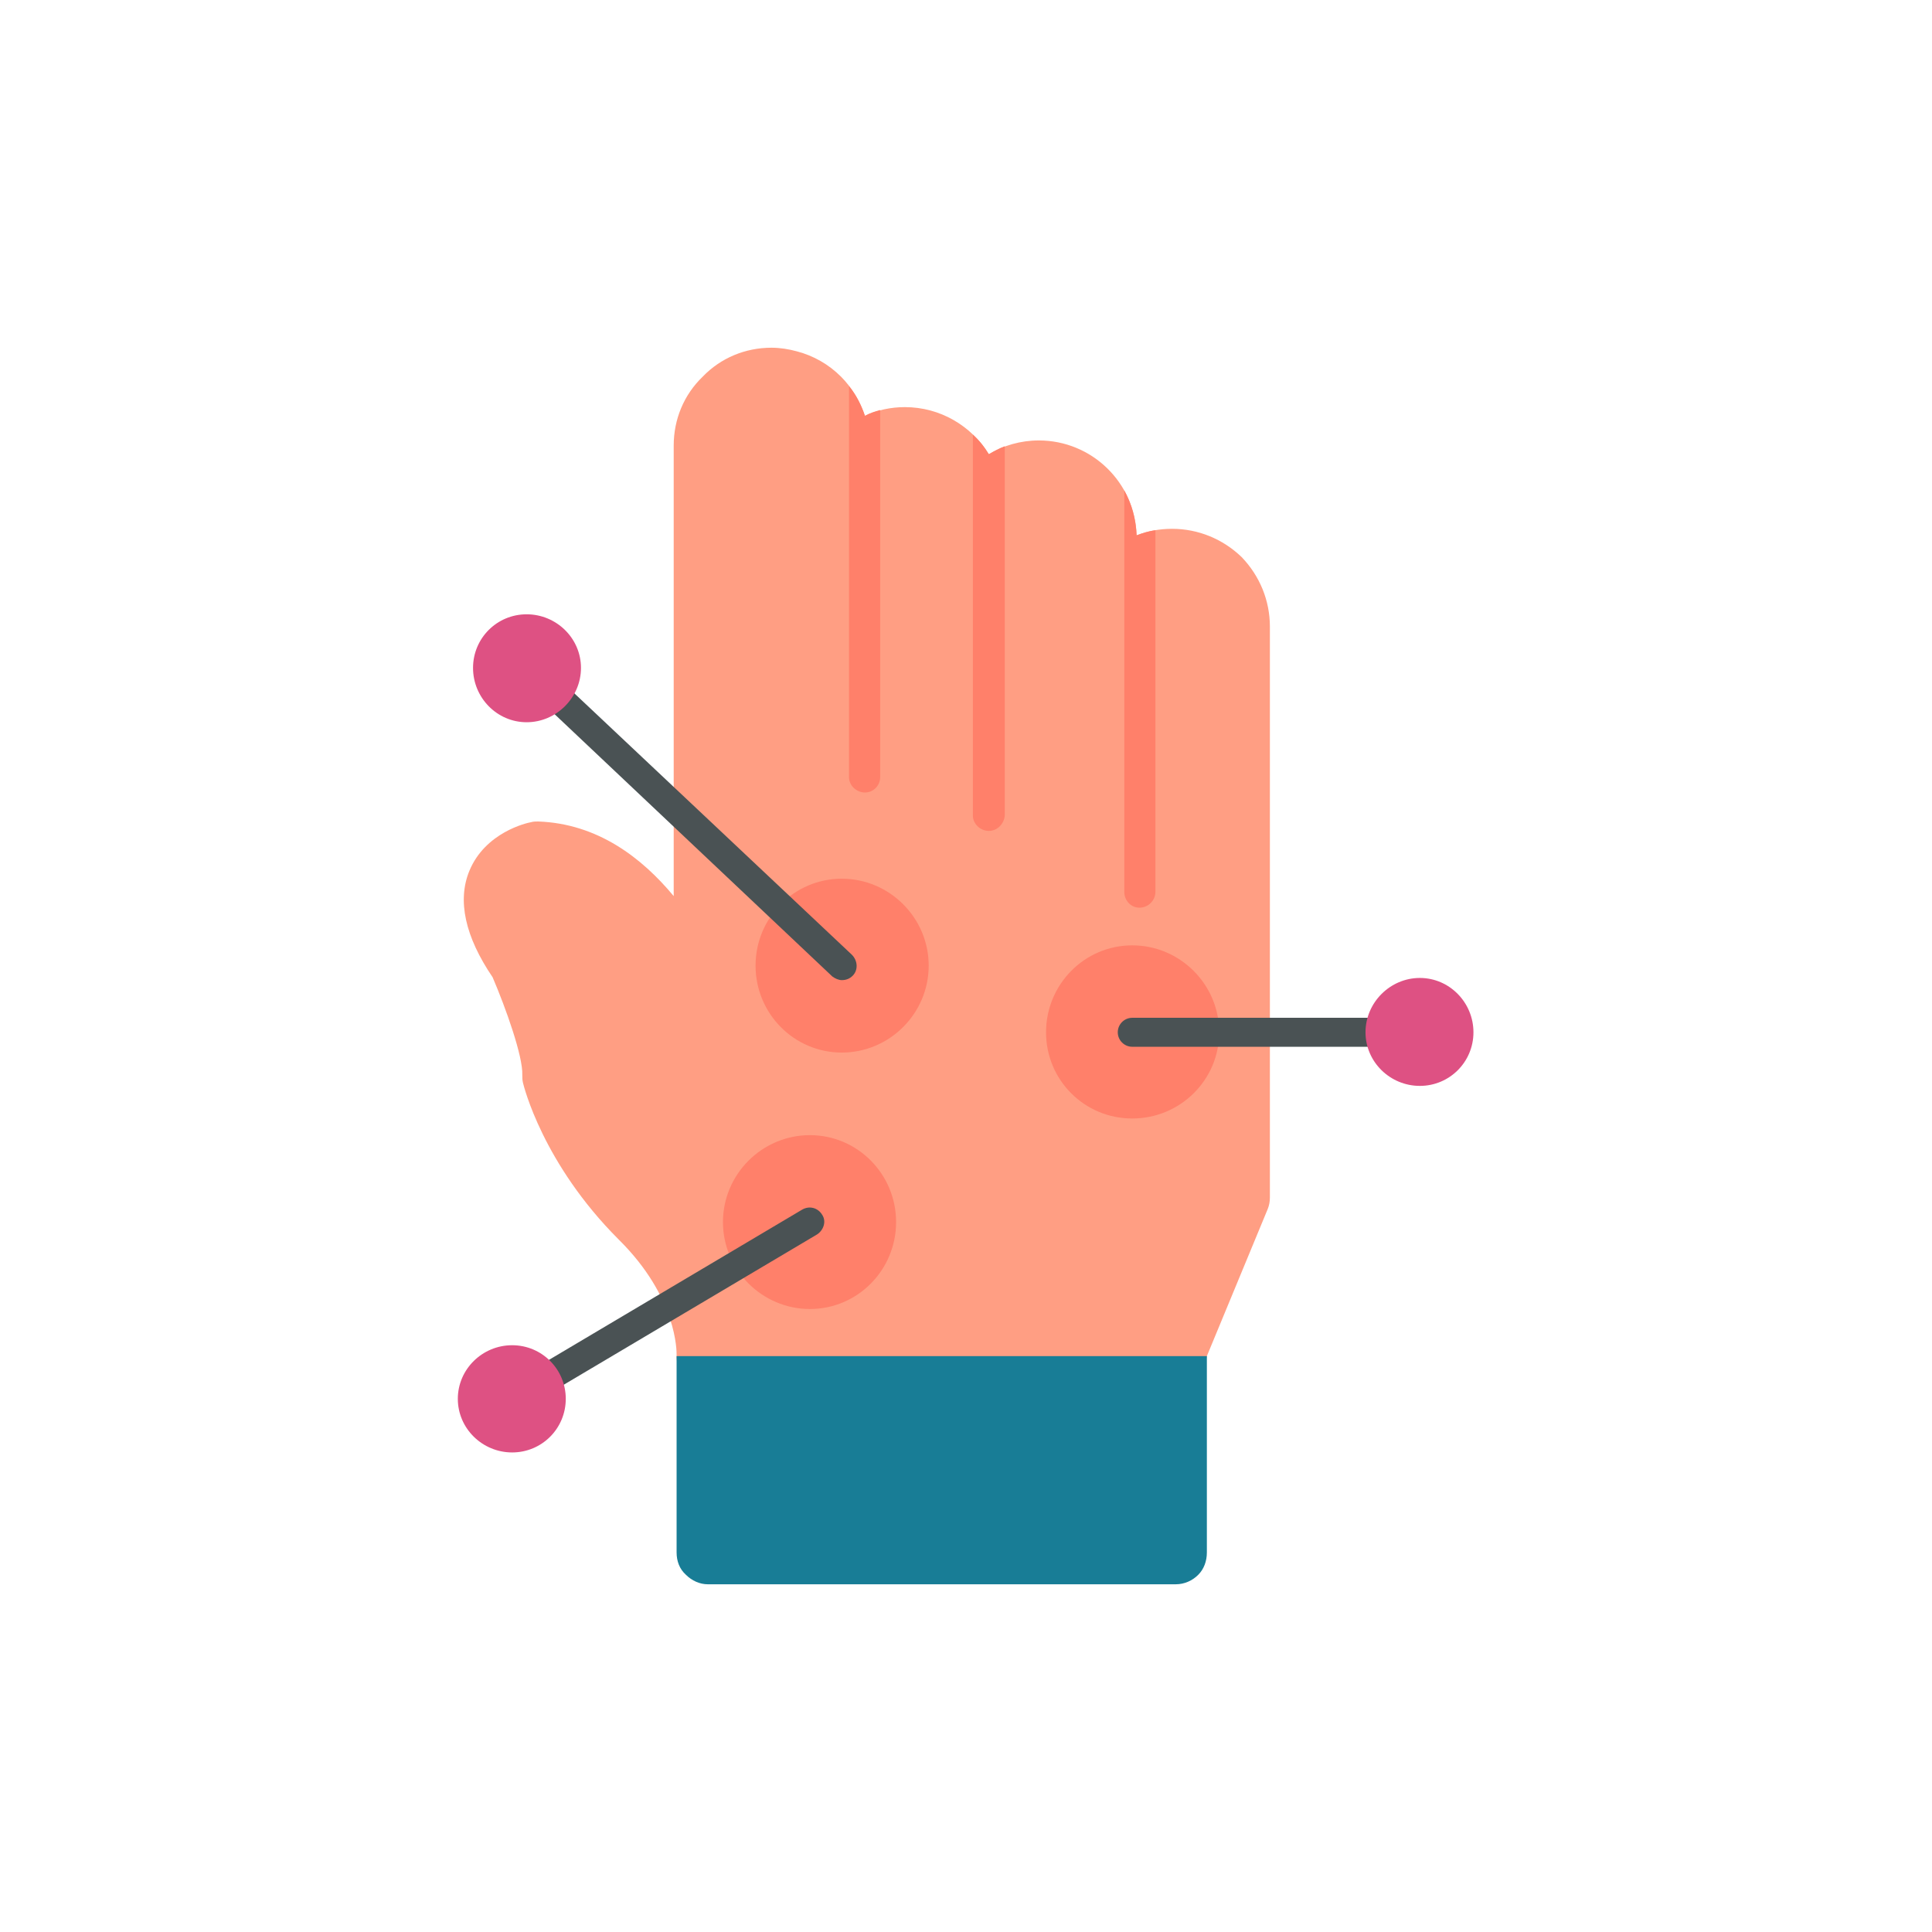
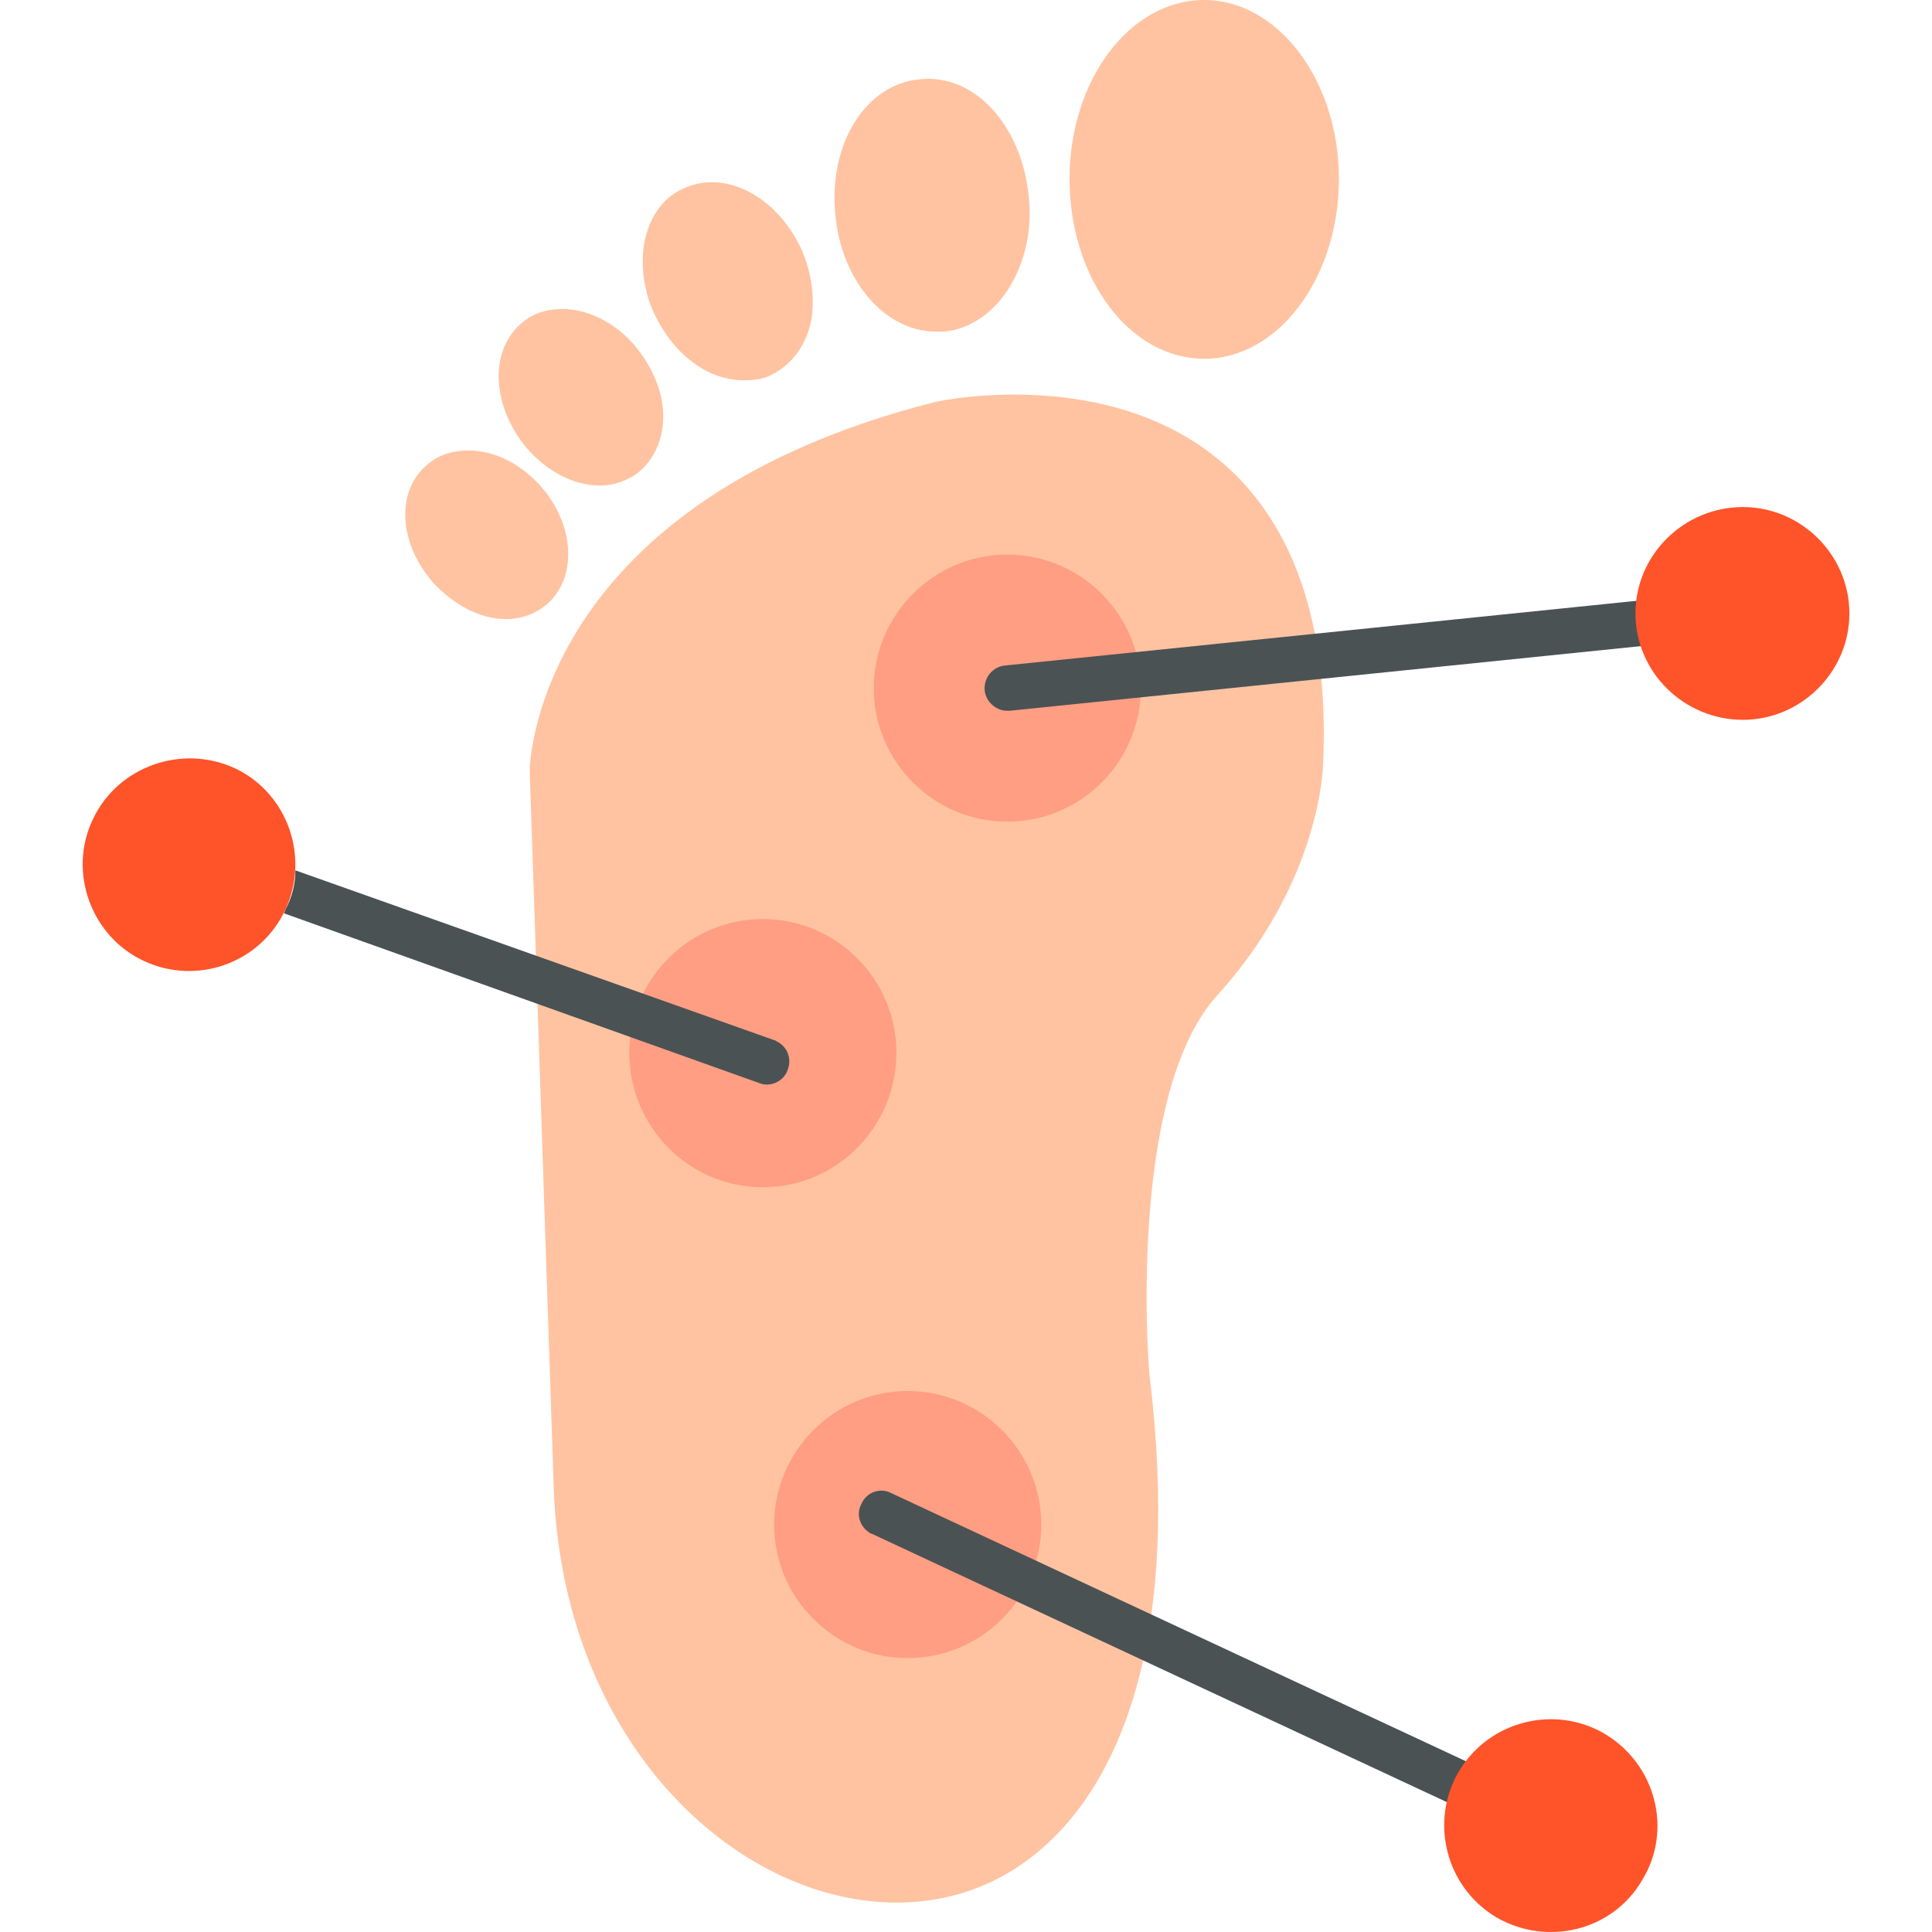
- <svg xmlns="http://www.w3.org/2000/svg" xml:space="preserve" width="2.667in" height="2.667in" version="1.1" style="shape-rendering:geometricPrecision; text-rendering:geometricPrecision; image-rendering:optimizeQuality; fill-rule:evenodd; clip-rule:evenodd" viewBox="0 0 2667 2667">
+ <svg xmlns="http://www.w3.org/2000/svg" xml:space="preserve" width="1.707in" height="1.707in" version="1.1" style="shape-rendering:geometricPrecision; text-rendering:geometricPrecision; image-rendering:optimizeQuality; fill-rule:evenodd; clip-rule:evenodd" viewBox="0 0 1707 1707">
  <defs>
    <style type="text/css">
   
-     .fil3 {fill:#187D96}
-     .fil4 {fill:#4A5254}
-     .fil0 {fill:#B5EAD7}
-     .fil5 {fill:#DE5183}
-     .fil2 {fill:#FF806A}
-     .fil1 {fill:#FF9E83}
+     .fil0 {fill:#000002}
+     .fil3 {fill:#4A5254}
+     .fil4 {fill:#FF5329}
+     .fil2 {fill:#FF9E83}
+     .fil1 {fill:#FFC3A1}
   
  </style>
  </defs>
  <g id="Layer_x0020_1">
-     <circle class="fil0" cx="1333" cy="1333" r="1333" id="id_116" style="fill: rgb(255, 255, 255);" />
-     <g id="_429482800">
-       <path class="fil1" d="M1100 485c23,6 44,18 61,35 15,15 26,34 33,54 17,-8 36,-12 55,-12 49,0 92,26 116,65 20,-12 44,-19 69,-19 73,0 133,58 135,131 15,-6 32,-9 49,-9 36,0 70,14 96,39 25,26 39,60 39,96l0 788c0,6 -1,11 -3,16l-84 203 -3 15c-8,22 -33,33 -56,24 -11,-4 -19,-12 -23,-22l-567 0c-7,16 -23,28 -42,27 -24,-2 -42,-22 -41,-46 0,-4 1,-79 -80,-159 -105,-105 -131,-212 -132,-216 -1,-4 -1,-7 -1,-11 1,-26 -23,-93 -41,-135 -38,-56 -49,-106 -32,-147 22,-53 79,-66 85,-67 3,-1 7,-1 10,-1 82,3 143,50 187,103l0 -622c0,-36 14,-70 40,-95 25,-26 59,-40 95,-40 12,0 24,2 35,5z" id="id_117" />
-       <path class="fil2" d="M1172 533c10,12 17,26 22,41 7,-4 14,-6 21,-8l0 507c0,11 -9,21 -21,21 -12,0 -22,-10 -22,-21l0 -540z" id="id_118" />
-       <path class="fil2" d="M1343 600c9,8 16,17 22,27 7,-4 14,-8 22,-11l0 510c-1,11 -10,21 -22,21 -12,0 -22,-10 -22,-21l0 -526z" id="id_119" />
-       <path class="fil2" d="M1552 677c10,18 16,39 17,62 8,-3 17,-6 26,-7l0 499c0,12 -10,22 -22,22 -12,0 -21,-10 -21,-22l0 -554z" id="id_120" />
-       <path class="fil3" d="M1666 1872l0 271c0,12 -4,23 -12,31 -8,8 -19,13 -31,13l-646 0c-11,0 -22,-5 -30,-13 -9,-8 -13,-19 -13,-31l0 -271 732 0z" id="id_121" />
+     <g id="_672934512">
+       <path class="fil0" d="M896 389c-35,0 -60,5 -60,5 -317,80 -327,278 -328,287l21 625c5,200 140,335 263,335 46,0 87,-19 119,-55 43,-49 90,-152 65,-364 -1,-11 -22,-267 69,-368 80,-89 84,-179 84,-180 4,-100 -17,-175 -62,-222 -50,-53 -120,-63 -171,-63z" />
+       <path class="fil1" d="M792 1681c-142,0 -298,-143 -303,-374l-21 -626c0,-11 10,-238 359,-326 4,-1 169,-36 269,69 53,56 78,140 73,251 0,4 -3,105 -94,205 -80,89 -60,336 -59,338 27,226 -26,340 -75,395 -40,45 -91,68 -149,68z" />
+       <path class="fil1" d="M1064 317c-66,0 -119,-71 -119,-159 0,-87 53,-158 119,-158 65,0 119,71 119,158 0,88 -54,159 -119,159z" />
+       <path class="fil1" d="M827 293c-45,0 -84,-45 -89,-104 -6,-62 27,-115 75,-119 49,-5 90,42 96,104 3,28 -3,56 -16,78 -14,24 -36,39 -59,41 -2,0 -5,0 -7,0z" />
+       <path class="fil1" d="M657 336c-31,0 -61,-22 -78,-57 -10,-20 -13,-43 -10,-63 4,-23 16,-41 34,-49 8,-4 17,-6 26,-6 30,0 61,22 78,57 10,21 13,44 10,64 -4,22 -17,40 -35,49 -7,4 -16,5 -25,5z" />
+       <path class="fil1" d="M530 429c-25,0 -52,-15 -70,-40 -27,-38 -26,-84 4,-106 9,-7 21,-10 33,-10 25,0 52,15 69,39 13,18 20,37 20,56 0,21 -9,40 -24,51 -9,6 -20,10 -32,10z" />
+       <path class="fil1" d="M447 547c-23,0 -47,-13 -65,-33 -30,-35 -32,-80 -5,-103 10,-9 23,-13 37,-13 23,0 47,12 65,33 29,34 31,80 4,103 -9,8 -22,13 -36,13z" />
+       <path class="fil2" d="M890 726c-65,0 -118,-53 -118,-118 0,-65 53,-118 118,-118 65,0 118,53 118,118 0,65 -53,118 -118,118z" />
+       <path class="fil2" d="M674 1049c-65,0 -118,-53 -118,-119 0,-65 53,-118 118,-118 65,0 118,53 118,118 0,66 -53,119 -118,119z" />
+       <path class="fil2" d="M802 1465c-65,0 -118,-53 -118,-118 0,-65 53,-118 118,-118 65,0 118,53 118,118 0,65 -53,118 -118,118z" />
+       <g>
+         <path class="fil3" d="M890 628c-10,0 -19,-8 -20,-18 -1,-11 7,-21 18,-22l576 -59c11,-1 21,7 22,18 1,11 -7,21 -18,22l-576 59c0,0 -1,0 -2,0z" />
+         <path class="fil4" d="M1540 636c-52,0 -95,-42 -95,-94 0,-52 43,-94 95,-94 51,0 94,42 94,94 0,52 -43,94 -94,94z" />
+       </g>
+       <g>
+         <path class="fil3" d="M768 1354c-8,-5 -12,-16 -7,-25 4,-10 16,-15 26,-10l525 245c9,4 14,16 9,26 -5,10 -16,14 -26,10l-525 -245c0,0 -1,0 -2,-1z" />
+         <path class="fil4" d="M1322 1694c-45,-27 -59,-85 -33,-129 27,-45 85,-59 129,-33 45,27 60,85 33,129 -26,45 -84,59 -129,33z" />
+       </g>
+       <path class="fil3" d="M686 920c9,4 14,15 10,25 -3,10 -15,16 -25,12l-420 -150c0,-1 1,-2 1,-3 6,-11 9,-23 9,-35l423 150c1,0 2,1 2,1z" />
+       <path class="fil4" d="M208 679c46,22 66,78 44,125 -22,47 -78,67 -125,45 -47,-22 -67,-79 -45,-125 22,-47 79,-67 126,-45z" />
    </g>
-     <path class="fil2" d="M1563 1544c-66,0 -119,-53 -119,-119 0,-66 53,-120 119,-120 66,0 120,54 120,120 0,66 -54,119 -120,119z" id="id_122" />
-     <path class="fil2" d="M1162 1453c-66,0 -119,-54 -119,-120 0,-66 53,-120 119,-120 66,0 120,54 120,120 0,66 -54,120 -120,120z" id="id_123" />
-     <path class="fil2" d="M1118 1807c-66,0 -120,-54 -120,-120 0,-66 54,-120 120,-120 66,0 119,54 119,120 0,66 -53,120 -119,120z" id="id_124" />
-     <path class="fil4" d="M1162 1353c-4,0 -9,-2 -13,-5l-396 -374c-8,-8 -8,-20 -1,-28 8,-8 20,-9 28,-1l396 373c8,8 9,21 1,29 -4,4 -9,6 -15,6z" id="id_125" />
-     <path class="fil5" d="M727 997c-41,0 -74,-34 -74,-75 0,-41 33,-74 74,-74 41,0 75,33 75,74 0,41 -34,75 -75,75z" id="id_126" />
-     <path class="fil4" d="M1905 1445l-342 0c-11,0 -20,-9 -20,-20 0,-11 9,-20 20,-20l342 0c11,0 20,9 20,20 0,11 -9,20 -20,20z" id="id_127" />
-     <path class="fil5" d="M1960 1499c-41,0 -75,-33 -75,-74 0,-41 34,-75 75,-75 41,0 74,34 74,75 0,41 -33,74 -74,74z" id="id_128" />
-     <path class="fil4" d="M754 1923c-7,0 -14,-3 -18,-10 -5,-9 -2,-21 7,-27l364 -216c10,-6 22,-3 28,7 6,9 2,21 -7,27l-364 216c-3,2 -7,3 -10,3z" id="id_129" />
-     <path class="fil5" d="M707 2005c-41,0 -75,-33 -75,-74 0,-41 34,-74 75,-74 41,0 74,33 74,74 0,41 -33,74 -74,74z" id="id_130" />
  </g>
</svg>
